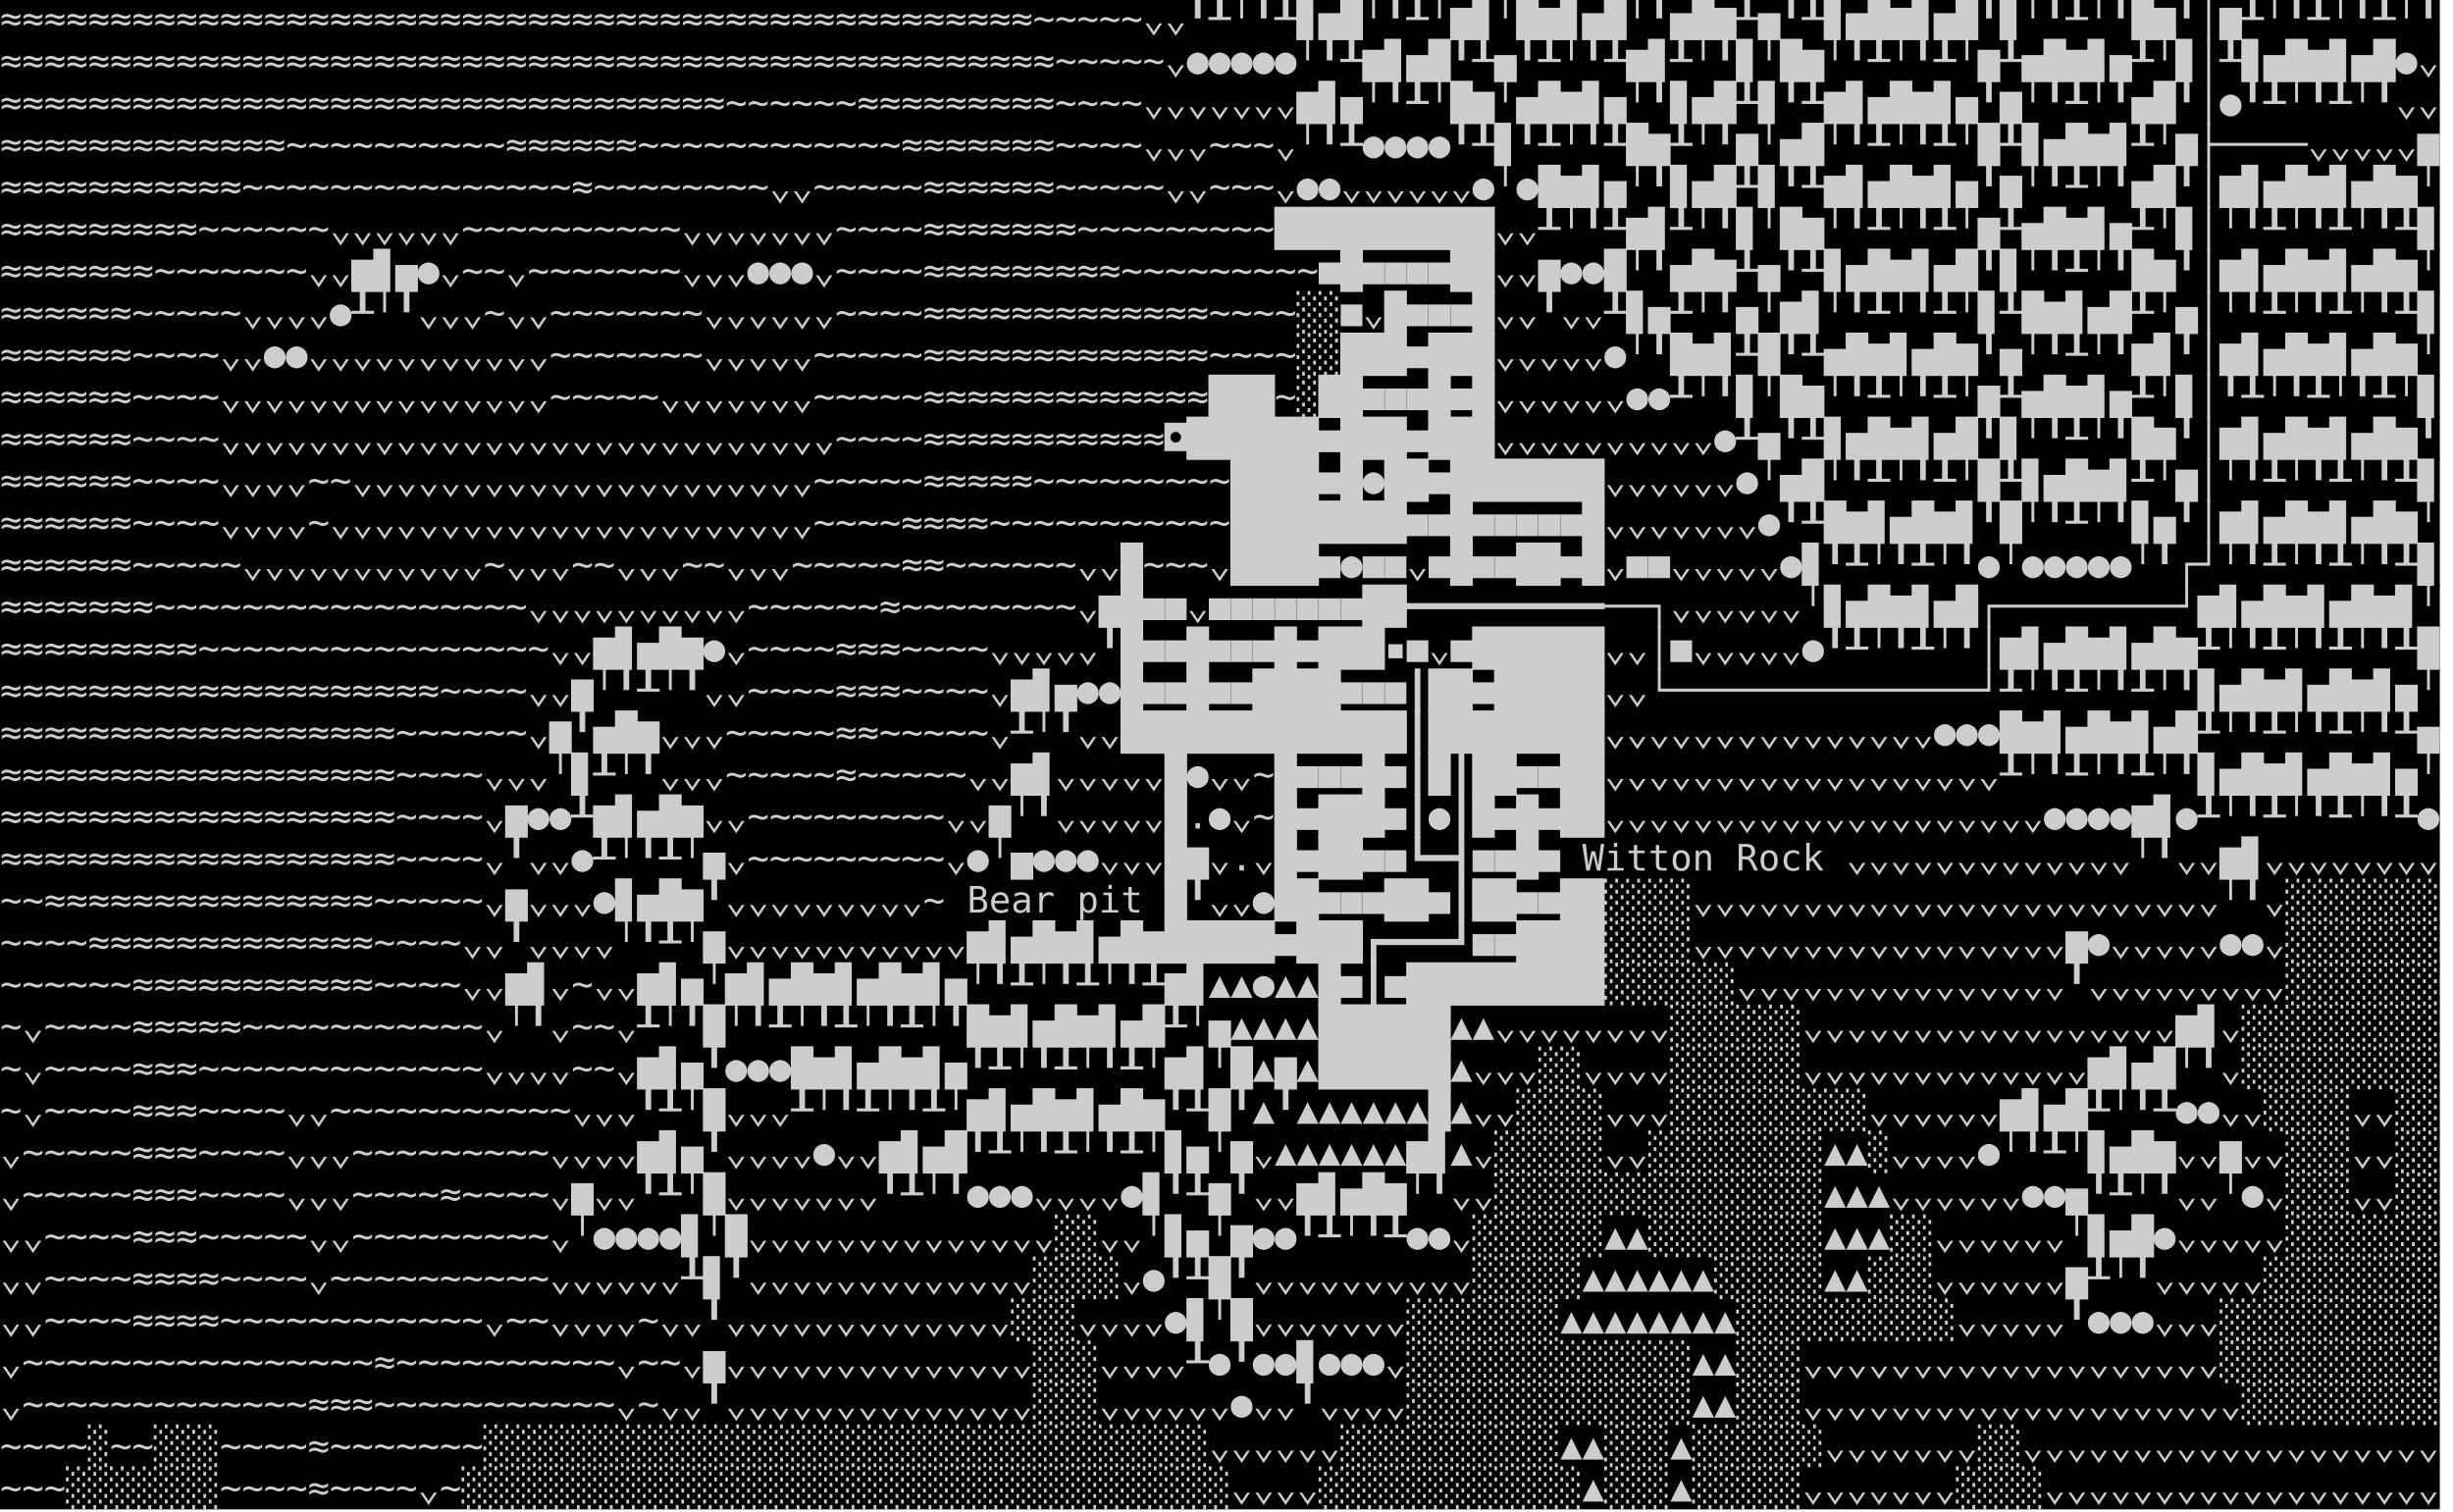
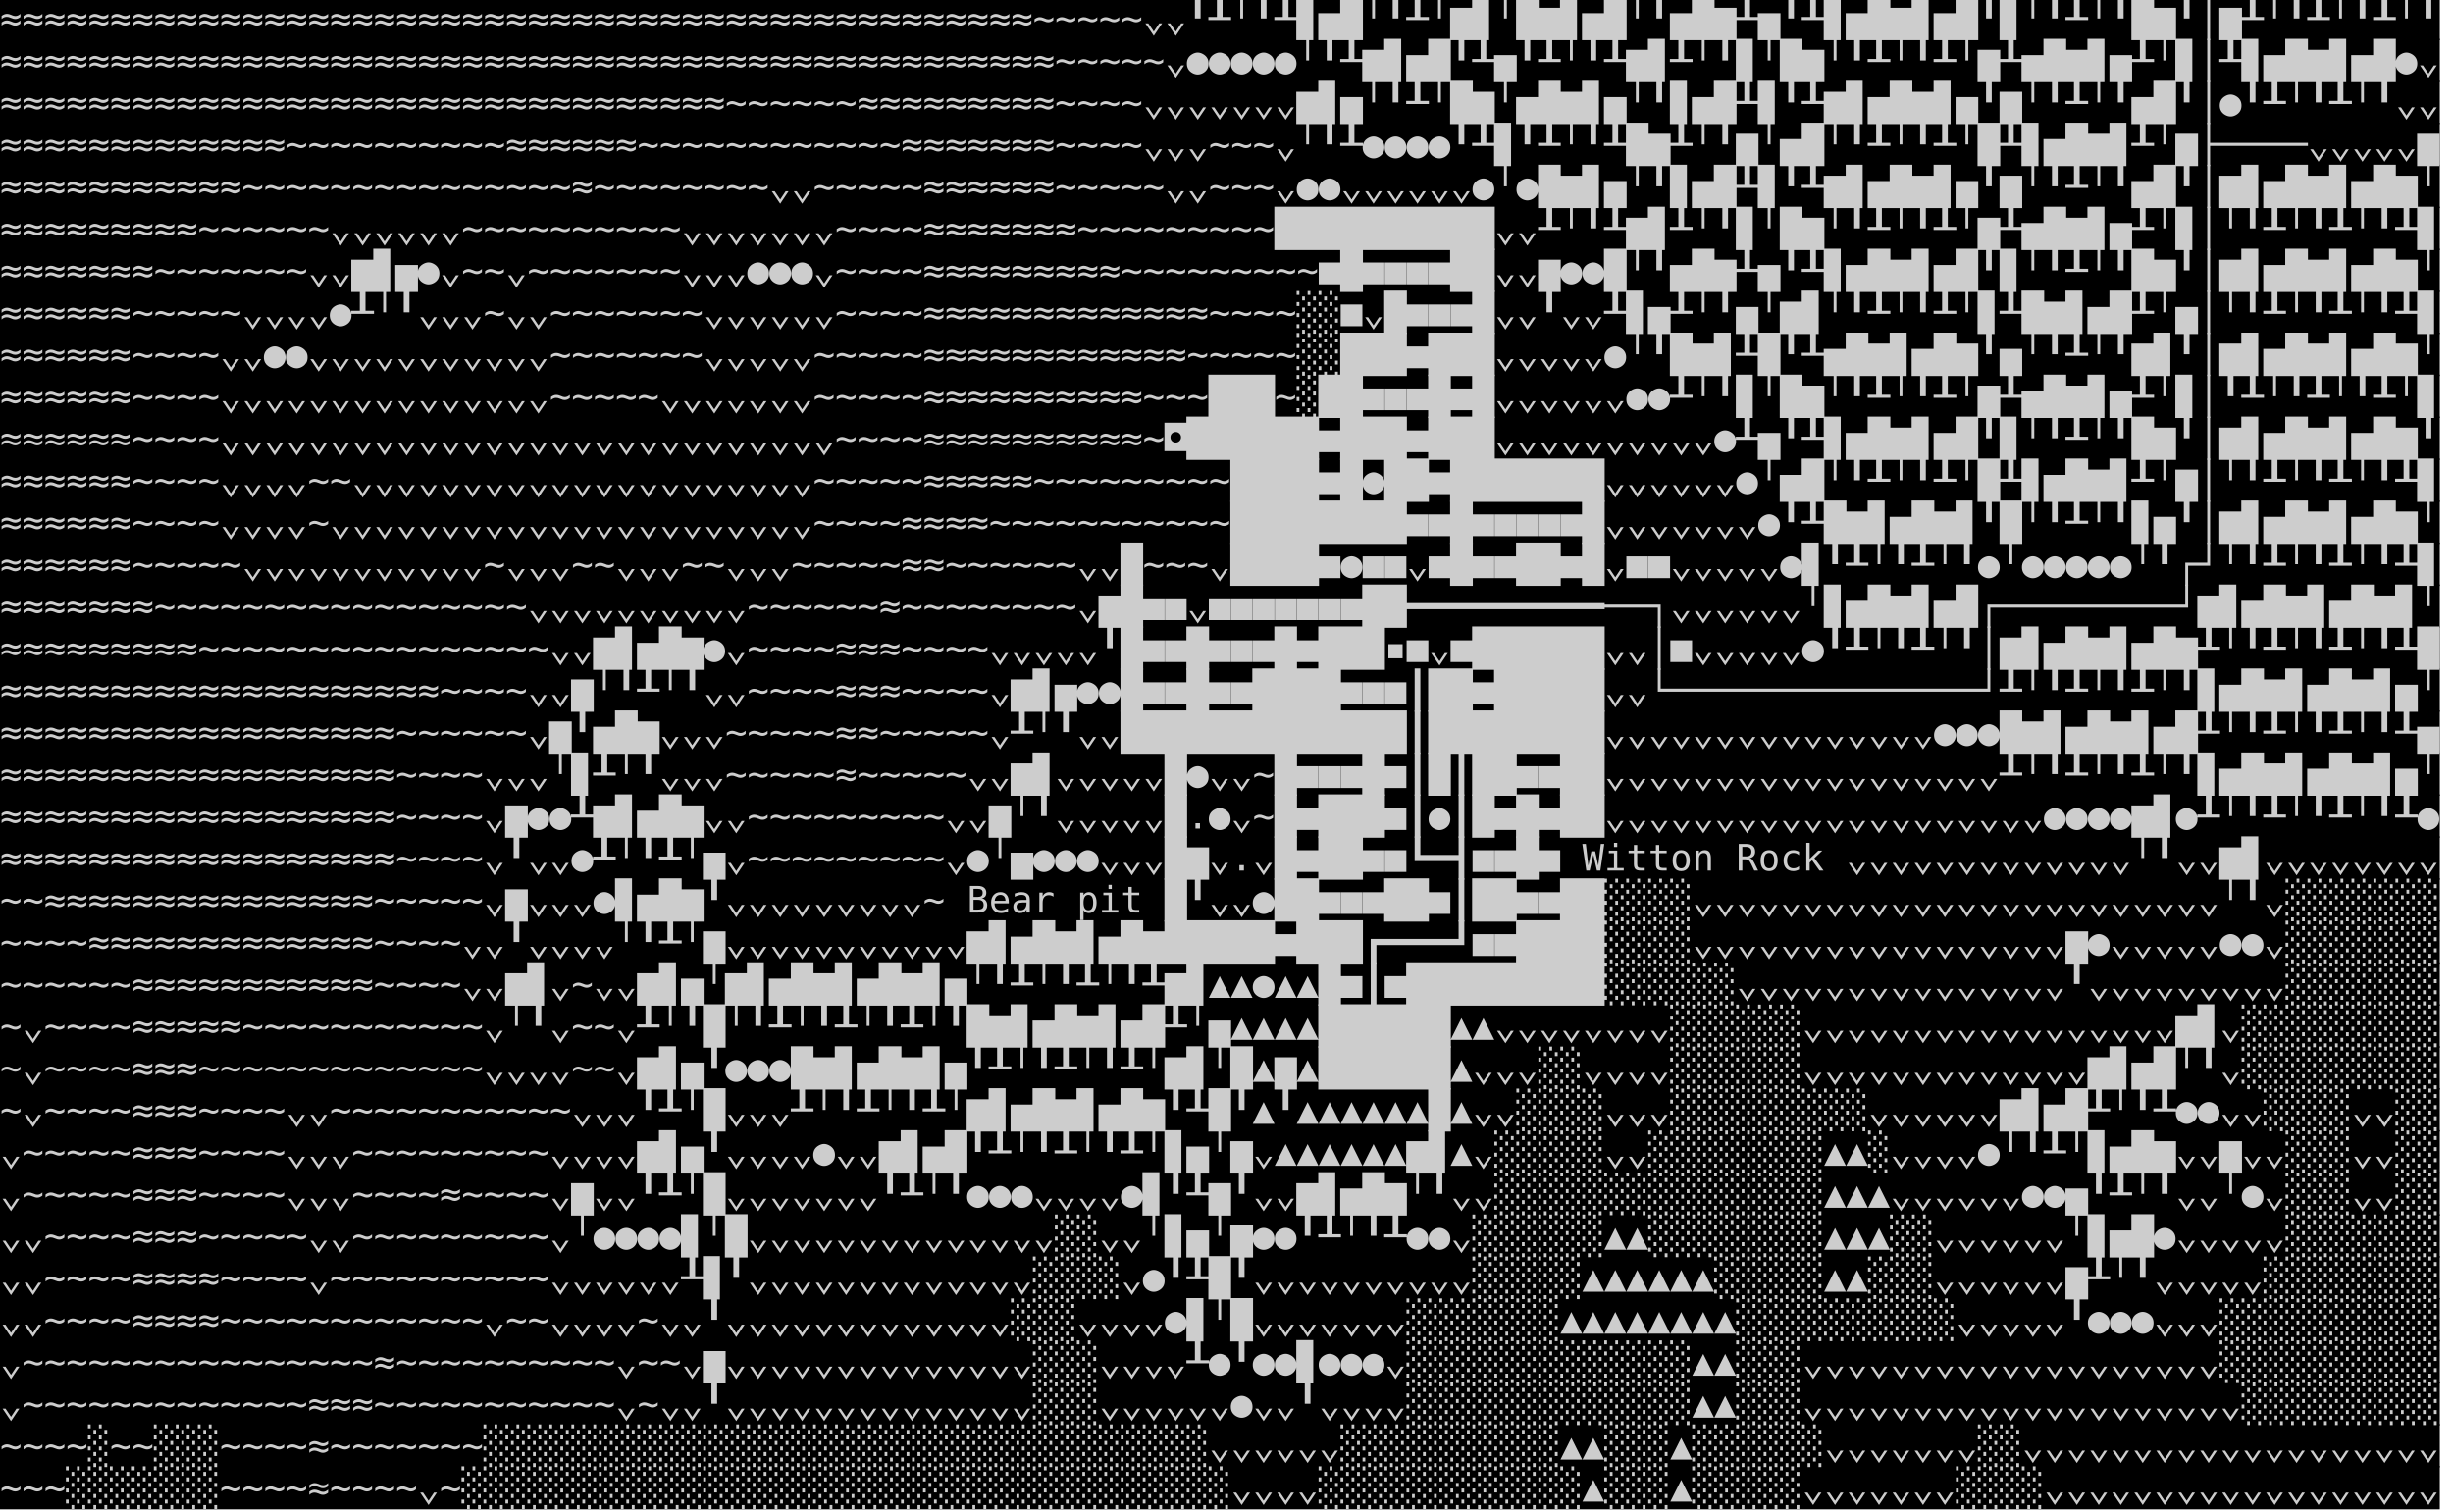
<svg xmlns="http://www.w3.org/2000/svg" version="1.1" width="672.0px" height="414.0px" viewBox="0 0 672.0 414.0" style="letter-spacing:0em;font-size:10px;font-family:'DejaVu Sans Mono';stroke:none">
  <text y="8.5" x="0.0" style="fill:#000000">███████████████████████████████████████████████████████████████████████████████████████████████████████████████</text>
█<text y="20.0" x="0.0" style="fill:#000000">███████████████████████████████████████████████████████████████████████████████████████████████████████████████</text>
█<text y="31.5" x="0.0" style="fill:#000000">███████████████████████████████████████████████████████████████████████████████████████████████████████████████</text>
█<text y="43.0" x="0.0" style="fill:#000000">███████████████████████████████████████████████████████████████████████████████████████████████████████████████</text>
█<text y="54.5" x="0.0" style="fill:#000000">███████████████████████████████████████████████████████████████████████████████████████████████████████████████</text>
█<text y="66.0" x="0.0" style="fill:#000000">███████████████████████████████████████████████████████████████████████████████████████████████████████████████</text>
█<text y="77.5" x="0.0" style="fill:#000000">███████████████████████████████████████████████████████████████████████████████████████████████████████████████</text>
█<text y="89.0" x="0.0" style="fill:#000000">███████████████████████████████████████████████████████████████████████████████████████████████████████████████</text>
█<text y="100.5" x="0.0" style="fill:#000000">███████████████████████████████████████████████████████████████████████████████████████████████████████████████</text>
█<text y="112.0" x="0.0" style="fill:#000000">███████████████████████████████████████████████████████████████████████████████████████████████████████████████</text>
█<text y="123.5" x="0.0" style="fill:#000000">███████████████████████████████████████████████████████████████████████████████████████████████████████████████</text>
█<text y="135.0" x="0.0" style="fill:#000000">███████████████████████████████████████████████████████████████████████████████████████████████████████████████</text>
█<text y="146.5" x="0.0" style="fill:#000000">███████████████████████████████████████████████████████████████████████████████████████████████████████████████</text>
█<text y="158.0" x="0.0" style="fill:#000000">███████████████████████████████████████████████████████████████████████████████████████████████████████████████</text>
█<text y="169.5" x="0.0" style="fill:#000000">███████████████████████████████████████████████████████████████████████████████████████████████████████████████</text>
█<text y="181.0" x="0.0" style="fill:#000000">███████████████████████████████████████████████████████████████████████████████████████████████████████████████</text>
█<text y="192.5" x="0.0" style="fill:#000000">███████████████████████████████████████████████████████████████████████████████████████████████████████████████</text>
█<text y="204.0" x="0.0" style="fill:#000000">███████████████████████████████████████████████████████████████████████████████████████████████████████████████</text>
█<text y="215.5" x="0.0" style="fill:#000000">███████████████████████████████████████████████████████████████████████████████████████████████████████████████</text>
█<text y="227.0" x="0.0" style="fill:#000000">███████████████████████████████████████████████████████████████████████████████████████████████████████████████</text>
█<text y="238.5" x="0.0" style="fill:#000000">███████████████████████████████████████████████████████████████████████████████████████████████████████████████</text>
█<text y="250.0" x="0.0" style="fill:#000000">███████████████████████████████████████████████████████████████████████████████████████████████████████████████</text>
█<text y="261.5" x="0.0" style="fill:#000000">███████████████████████████████████████████████████████████████████████████████████████████████████████████████</text>
█<text y="273.0" x="0.0" style="fill:#000000">███████████████████████████████████████████████████████████████████████████████████████████████████████████████</text>
█<text y="284.5" x="0.0" style="fill:#000000">███████████████████████████████████████████████████████████████████████████████████████████████████████████████</text>
█<text y="296.0" x="0.0" style="fill:#000000">███████████████████████████████████████████████████████████████████████████████████████████████████████████████</text>
█<text y="307.5" x="0.0" style="fill:#000000">███████████████████████████████████████████████████████████████████████████████████████████████████████████████</text>
█<text y="319.0" x="0.0" style="fill:#000000">███████████████████████████████████████████████████████████████████████████████████████████████████████████████</text>
█<text y="330.5" x="0.0" style="fill:#000000">███████████████████████████████████████████████████████████████████████████████████████████████████████████████</text>
█<text y="342.0" x="0.0" style="fill:#000000">███████████████████████████████████████████████████████████████████████████████████████████████████████████████</text>
█<text y="353.5" x="0.0" style="fill:#000000">███████████████████████████████████████████████████████████████████████████████████████████████████████████████</text>
█<text y="365.0" x="0.0" style="fill:#000000">███████████████████████████████████████████████████████████████████████████████████████████████████████████████</text>
█<text y="376.5" x="0.0" style="fill:#000000">███████████████████████████████████████████████████████████████████████████████████████████████████████████████</text>
█<text y="388.0" x="0.0" style="fill:#000000">███████████████████████████████████████████████████████████████████████████████████████████████████████████████</text>
█<text y="399.5" x="0.0" style="fill:#000000">███████████████████████████████████████████████████████████████████████████████████████████████████████████████</text>
█<text y="411.0" x="0.0" style="fill:#000000">███████████████████████████████████████████████████████████████████████████████████████████████████████████████</text>
█<text y="8.5" x="0.0" style="fill:#cdcdcd">≈≈≈≈≈≈≈≈≈≈≈≈≈≈≈≈≈≈≈≈≈≈≈≈≈≈≈≈≈≈≈≈≈≈≈≈≈≈≈≈≈≈≈≈≈≈≈~~~~~⌄⌄╹┸╵╹┸▊▅█╵╹┸╵▆▊╵█▆▊▅█╵╹▅█▆┸▅╹┸▊▅█▆▊▅█╹▊╵╹┸╵╹█▆╹│▆┸╵╹┸╵╹┸╵╹</text>
⌄<text y="20.0" x="0.0" style="fill:#cdcdcd">≈≈≈≈≈≈≈≈≈≈≈≈≈≈≈≈≈≈≈≈≈≈≈≈≈≈≈≈≈≈≈≈≈≈≈≈≈≈≈≈≈≈≈≈≈≈≈≈~~~~~⌄●●●●●╵╹┸▆▊▅█╹┸▅╹┸╵╹┸▆▊┸╵╹▊╵█▆╵╹┸╵╹┸╵▆┸▅█▆▊▅┸╵▊│┸▊▅█▆▊▅█●⌄</text>
▆<text y="31.5" x="0.0" style="fill:#cdcdcd">≈≈≈≈≈≈≈≈≈≈≈≈≈≈≈≈≈≈≈≈≈≈≈≈≈≈≈≈≈≈≈≈≈~~~~~~≈≈≈≈≈≈≈≈≈~~~~⌄⌄⌄⌄⌄⌄⌄▆▊▅╵╹┸╵█▆╵▅█▆▊▅╵╹▊▅█┸▊╹┸▆▊▅█▆▊▅╹▆╵╹┸╵╹▅█╹│●╹┸╵╹┸╵╹⌄⌄</text>
╹<text y="43.0" x="0.0" style="fill:#cdcdcd">≈≈≈≈≈≈≈≈≈≈≈≈≈~~~~~~~~~~≈≈≈≈≈≈~~~~~~~~~~~~≈≈≈≈≈≈≈~~~~⌄⌄⌄~~~⌄╵╹┸●●●●╹┸▊╹┸╵╹┸█▆┸╵╹▆╵▅█╵╹┸╵╹┸╵█┸▊▅█▆▊┸╵▆├────⌄⌄⌄⌄⌄▆</text>
▊<text y="54.5" x="0.0" style="fill:#cdcdcd">≈≈≈≈≈≈≈≈≈≈≈~~~~~~~~~~~~~~~≈~~~~~~~~⌄⌄~~~~~≈≈≈≈≈≈~~~~~⌄⌄~~~⌄●●⌄⌄⌄⌄⌄⌄●╵●█▆▊▅╵╹▊▅█┸▊╹┸▆▊▅█▆▊▅╹▆╵╹┸╵╹▅█╹│▆▊▅█▆▊▅█▆╵</text>
╹<text y="66.0" x="0.0" style="fill:#cdcdcd">≈≈≈≈≈≈≈≈≈~~~~~~⌄⌄⌄⌄⌄⌄~~~~~~~~~~⌄⌄⌄⌄⌄⌄⌄~~~~≈≈≈≈≈≈≈~~~~~~~~~██████████⌄⌄┸╵╹┸▆▊┸╵╹▊╵█▆╵╹┸╵╹┸╵▆┸▅█▆▊▅┸╵▊│╵╹┸╵╹┸╵╹┸▊</text>
▅<text y="77.5" x="0.0" style="fill:#cdcdcd">≈≈≈≈≈≈≈~~~~~~~⌄⌄▆▊▅●⌄~~⌄~~~~~~~⌄⌄⌄●●●⌄~~~~≈≈≈≈≈≈≈≈≈~~~~~~~~~■█■■■■██⌄⌄▆●●█╵╹▅█▆┸▅╹┸▊▅█▆▊▅█╹▊╵╹┸╵╹█▆╹│▆▊▅█▆▊▅█▆╵</text>
╹<text y="89.0" x="0.0" style="fill:#cdcdcd">≈≈≈≈≈≈~~~~~⌄⌄⌄⌄●┸╵╹⌄⌄⌄~⌄⌄~~~~~~~⌄⌄⌄⌄⌄⌄~~~~≈≈≈≈≈≈≈≈≈≈≈≈≈~~~~░░■⌄█■■■█⌄⌄╹⌄⌄┸▊▅┸╵╹▅╵▆▊╵╹┸╵╹┸╵▊┸█▆▊▅█┸╵▅│╵╹┸╵╹┸╵╹┸▊</text>
- ▅<text y="100.5" x="0.0" style="fill:#cdcdcd">≈≈≈≈≈≈~~~~⌄⌄●●⌄⌄⌄⌄⌄⌄⌄⌄⌄⌄⌄~~~~~~~⌄⌄⌄⌄⌄~~~~~≈≈≈≈≈≈≈≈≈≈≈≈≈~~~~░░███■███⌄⌄⌄⌄⌄●╵╹█▆▊┸█╹┸▅█▆▊▅█▆╹▅╵╹┸╵╹▆▊╹│▆▊▅█▆▊▅█▆╵</text>
- ╹<text y="112.0" x="0.0" style="fill:#cdcdcd">≈≈≈≈≈≈~~~~⌄⌄⌄⌄⌄⌄⌄⌄⌄⌄⌄⌄⌄⌄⌄~~~~~⌄⌄⌄⌄⌄⌄⌄~~~~~≈≈≈≈≈≈≈≈≈≈≈≈≈███~░██■■■█■█⌄⌄⌄⌄⌄⌄●●┸╵╹▊╵█▆╵╹┸╵╹┸╵▆┸▅█▆▊▅┸╵▊│╹┸╵╹┸╵╹┸╵▊</text>
- ⌄<text y="123.5" x="0.0" style="fill:#cdcdcd">≈≈≈≈≈≈~~~~⌄⌄⌄⌄⌄⌄⌄⌄⌄⌄⌄⌄⌄⌄⌄⌄⌄⌄⌄⌄⌄⌄⌄⌄⌄⌄⌄⌄~~~~≈≈≈≈≈≈≈≈≈≈≈◘██████■███■███⌄⌄⌄⌄⌄⌄⌄⌄⌄⌄●┸▅╹┸▊▅█▆▊▅█╹▊╵╹┸╵╹█▆╹│▆▊▅█▆▊▅█▆╹</text>
+ ▅<text y="100.5" x="0.0" style="fill:#cdcdcd">≈≈≈≈≈≈~~~~⌄⌄●●⌄⌄⌄⌄⌄⌄⌄⌄⌄⌄⌄~~~~~~~⌄⌄⌄⌄⌄~~~~~≈≈≈≈≈≈≈≈≈≈≈≈~~~~~░░███■███⌄⌄⌄⌄⌄●╵╹█▆▊┸█╹┸▅█▆▊▅█▆╹▅╵╹┸╵╹▆▊╹│▆▊▅█▆▊▅█▆╵</text>
+ ╹<text y="112.0" x="0.0" style="fill:#cdcdcd">≈≈≈≈≈≈~~~~⌄⌄⌄⌄⌄⌄⌄⌄⌄⌄⌄⌄⌄⌄⌄~~~~~⌄⌄⌄⌄⌄⌄⌄~~~~~≈≈≈≈≈≈≈≈≈≈~~~███~░██■■■█■█⌄⌄⌄⌄⌄⌄●●┸╵╹▊╵█▆╵╹┸╵╹┸╵▆┸▅█▆▊▅┸╵▊│╹┸╵╹┸╵╹┸╵▊</text>
+ ⌄<text y="123.5" x="0.0" style="fill:#cdcdcd">≈≈≈≈≈≈~~~~⌄⌄⌄⌄⌄⌄⌄⌄⌄⌄⌄⌄⌄⌄⌄⌄⌄⌄⌄⌄⌄⌄⌄⌄⌄⌄⌄⌄~~~~≈≈≈≈≈≈≈≈≈≈~◘██████■███■███⌄⌄⌄⌄⌄⌄⌄⌄⌄⌄●┸▅╹┸▊▅█▆▊▅█╹▊╵╹┸╵╹█▆╹│▆▊▅█▆▊▅█▆╹</text>
⌄<text y="135.0" x="0.0" style="fill:#cdcdcd">≈≈≈≈≈≈~~~~⌄⌄⌄⌄~~⌄⌄⌄⌄⌄⌄⌄⌄⌄⌄⌄⌄⌄⌄⌄⌄⌄⌄⌄⌄⌄~~~~~≈≈≈≈≈~~~~~~~~~████■█●██■███████⌄⌄⌄⌄⌄⌄●╵▅█╵╹┸╵╹┸╵█┸▊▅█▆▊┸╵▆│╵╹┸╵╹┸╵╹┸▊</text>
▅<text y="146.5" x="0.0" style="fill:#cdcdcd">≈≈≈≈≈≈~~~~⌄⌄⌄⌄~⌄⌄⌄⌄⌄⌄⌄⌄⌄⌄⌄⌄⌄⌄⌄⌄⌄⌄⌄⌄⌄⌄~~~~≈≈≈≈~~~~~~~~~~~████████■■█■■■■■█⌄⌄⌄⌄⌄⌄⌄●╹┸█▆▊▅█▆▊╹█╵╹┸╵╹▊▅╹│▆▊▅█▆▊▅█▆╵</text>
╹<text y="158.0" x="0.0" style="fill:#cdcdcd">≈≈≈≈≈≈~~~~~⌄⌄⌄⌄⌄⌄⌄⌄⌄⌄⌄~⌄⌄⌄~~⌄⌄⌄~~⌄⌄⌄~~~~~≈≈~~~~~~⌄⌄█~~~⌄████■●■■⌄■█■■██■█⌄■■⌄⌄⌄⌄⌄●▊╹┸╵╹┸╵╹●╵●●●●●╵╹┌┘╵╹┸╵╹┸╵╹┸▊</text>
▅<text y="169.5" x="0.0" style="fill:#cdcdcd">≈≈≈≈≈≈≈~~~~~~~~~~~~~~~~~⌄⌄⌄⌄⌄⌄⌄⌄⌄⌄~~~~~~≈~~~~~~~~⌄▆█■■⌄■■■■■■■██━━━━━━━━━──┐⌄⌄⌄⌄⌄⌄╵▊▅█▆▊▅█┌────────┘▆▊▅█▆▊▅█▆▊╵</text>
╹<text y="181.0" x="0.0" style="fill:#cdcdcd">≈≈≈≈≈≈≈≈≈~~~~~~~~~~~~~~~~⌄⌄▆▊▅█▆●⌄~~~~≈≈≈~~~~⌄⌄⌄⌄⌄╹█■■█■■■█■███▪■⌄■██████⌄⌄│■⌄⌄⌄⌄⌄●╹┸╵╹┸╵╹│▆▊▅█▆▊▅█▆┸╵╹┸╵╹┸╵╹┸█</text>
▆<text y="192.5" x="0.0" style="fill:#cdcdcd">≈≈≈≈≈≈≈≈≈≈≈≈≈≈≈≈≈≈≈≈~~~~⌄⌄▆╵╹┸╵╹⌄⌄~~~~≈≈≈~~~~⌄▆▊▅●●█■■█■■████■■■┃██■█████⌄⌄└──────────────┘┸╵╹┸╵╹┸╵╹▊▅█▆▊▅█▆▊▅╵</text>
╹<text y="204.0" x="0.0" style="fill:#cdcdcd">≈≈≈≈≈≈≈≈≈≈≈≈≈≈≈≈≈≈~~~~~~⌄▆╹▅█▆⌄⌄⌄~~~~~≈≈~~~~~⌄┸╵╹⌄⌄█████████████┃████████⌄⌄⌄⌄⌄⌄⌄⌄⌄⌄⌄⌄⌄⌄⌄●●●█▆▊▅█▆▊▅█┸╵╹┸╵╹┸╵╹┸▅</text>
█<text y="215.5" x="0.0" style="fill:#cdcdcd">≈≈≈≈≈≈≈≈≈≈≈≈≈≈≈≈≈≈~~~~⌄⌄⌄╵▊┸╵╹⌄⌄⌄~~~~~≈~~~~~⌄⌄▆▊⌄⌄⌄⌄⌄█●⌄⌄~█■■■█■┃█┃██■■██⌄⌄⌄⌄⌄⌄⌄⌄⌄⌄⌄⌄⌄⌄⌄⌄⌄⌄┸╵╹┸╵╹┸╵╹▊▅█▆▊▅█▆▊▅╵</text>
╹<text y="227.0" x="0.0" style="fill:#cdcdcd">≈≈≈≈≈≈≈≈≈≈≈≈≈≈≈≈≈≈~~~~⌄▆●●┸▆▊▅█▆⌄⌄~~~~~~~~~⌄⌄▆╵╹⌄⌄⌄⌄⌄█.●⌄~█■███■┃●┃█■█■██⌄⌄⌄⌄⌄⌄⌄⌄⌄⌄⌄⌄⌄⌄⌄⌄⌄⌄⌄⌄●●●●▆▊●┸╵╹┸╵╹┸╵╹┸●</text>
●<text y="238.5" x="0.0" style="fill:#cdcdcd">≈≈≈≈≈≈≈≈≈≈≈≈≈≈≈≈≈≈~~~~⌄╹⌄⌄●┸╵╹┸╵▅⌄~~~~~~~~~⌄●╵▅●●●⌄⌄⌄█▆⌄.⌄█■██■■┗━┫■■█■ Witton Rock ⌄⌄⌄⌄⌄⌄⌄⌄⌄⌄⌄⌄⌄╵╹⌄⌄▆▊⌄⌄⌄⌄⌄⌄⌄⌄</text>
⌄<text y="250.0" x="0.0" style="fill:#cdcdcd">~~≈≈≈≈≈≈≈≈≈≈≈≈≈≈≈~~~~~⌄▆⌄⌄⌄●▊▅█▆╹⌄⌄⌄⌄⌄⌄⌄⌄⌄~ Bear pit █╹⌄⌄●██■■■██■┃██■■██░░░░⌄⌄⌄⌄⌄⌄⌄⌄⌄⌄⌄⌄⌄⌄⌄⌄⌄⌄⌄⌄⌄⌄⌄⌄╵╹⌄░░░░░░░</text>
░<text y="261.5" x="0.0" style="fill:#cdcdcd">~~~~≈≈≈≈≈≈≈≈≈≈≈≈≈~~~~⌄⌄╹⌄⌄⌄⌄╵╹┸╵▆⌄⌄⌄⌄⌄⌄⌄⌄⌄⌄⌄▆▊▅█▆▊▅█▆█████■███┏━━━┛■■████░░░░⌄⌄⌄⌄⌄⌄⌄⌄⌄⌄⌄⌄⌄⌄⌄⌄⌄▆●⌄⌄⌄⌄⌄●●⌄░░░░░░░</text>
⌄<text y="273.0" x="0.0" style="fill:#cdcdcd">~~~~~~≈≈≈≈≈≈≈≈≈≈≈~~~~⌄⌄▆▊⌄~⌄⌄▆▊▅╵▆▊▅█▆▊▅█▆▊▅╵╹┸╵╹┸╵╹┸▆▊▲▲●▲▲█■┃■█████████░░░░░░⌄⌄⌄⌄⌄⌄⌄⌄⌄⌄⌄⌄⌄⌄⌄╹⌄⌄⌄⌄⌄⌄⌄⌄⌄░░░░░░░</text>
⌄<text y="284.5" x="0.0" style="fill:#cdcdcd">~⌄~~~~≈≈≈≈≈~~~~~~~~~~~⌄╵╹⌄~~⌄┸╵╹█╵╹┸╵╹┸╵╹┸╵╹█▆▊▅█▆▊▅█┸╵▅▲▲▲▲██████▲▲⌄⌄⌄⌄⌄⌄⌄⌄░░░░░░⌄⌄⌄⌄⌄⌄⌄⌄⌄⌄⌄⌄⌄⌄⌄⌄⌄▆▊⌄░░░░░░░░░</text>
⌄<text y="296.0" x="0.0" style="fill:#cdcdcd">~⌄~~~~≈≈≈~~~~~~~~~~~~~⌄⌄⌄⌄~~⌄▆▊▅╹●●●█▆▊▅█▆▊▅╹┸╵╹┸╵╹┸╵▆▊╵█▲▆▲██████▲⌄⌄⌄░░⌄⌄⌄⌄░░░░░░⌄⌄⌄⌄⌄⌄⌄⌄⌄⌄⌄⌄⌄▆▊▅█╵╹⌄░░░░░░░░░</text>
⌄<text y="307.5" x="0.0" style="fill:#cdcdcd">~⌄~~~~≈≈≈~~~~⌄⌄~~~~~~~~~~~⌄⌄⌄╹┸╵█⌄⌄⌄┸╵╹┸╵╹┸╵▆▊▅█▆▊▅█▆╹┸█╹▲╹▲▲▲▲▲▲█▲⌄⌄░░░░⌄⌄⌄░░░░░░░░░⌄⌄⌄⌄⌄⌄▆▊▅█┸╵╹┸●●⌄⌄░░░░⌄⌄░░</text>
░<text y="319.0" x="0.0" style="fill:#cdcdcd">⌄~~~~~≈≈≈~~~~⌄⌄⌄~~~~~~~~~⌄⌄⌄⌄▆▊▅╹⌄⌄⌄⌄●⌄⌄▆▊▅█╹┸╵╹┸╵╹┸╵▊▅╵▆⌄▲▲▲▲▲▲▆▊▲⌄░░░░░⌄⌄░░░░░░░░▲▲░⌄⌄⌄⌄●╵╹┸╵▊▅█▆⌄⌄▆⌄⌄░░░⌄⌄░░</text>
░<text y="330.5" x="0.0" style="fill:#cdcdcd">⌄~~~~~≈≈≈~~~~⌄⌄⌄~~~~≈~~~~⌄▆⌄⌄╹┸╵█⌄⌄⌄⌄⌄⌄⌄╹┸╵╹●●●⌄⌄⌄⌄●▊╹┸▆╹⌄⌄▆▊▅█▆╵╹⌄⌄░░░░░░░░░░░░░░░▲▲▲⌄⌄⌄⌄⌄⌄●●▅╹┸╵╹⌄⌄╵●⌄░░░⌄⌄░░</text>
░<text y="342.0" x="0.0" style="fill:#cdcdcd">⌄⌄~~~~≈≈≈~~~~~⌄⌄~~~~~~~~~⌄╵●●●●▊╵█⌄⌄⌄⌄⌄⌄⌄⌄⌄⌄⌄⌄⌄⌄░░⌄⌄╵▊▅╵▆●●╹┸╵╹┸●●⌄░░░░░░▲▲░░░░░░░░▲▲▲░░⌄⌄⌄⌄⌄⌄╵▊▅█●⌄⌄⌄⌄⌄░░░░░░░</text>
░<text y="353.5" x="0.0" style="fill:#cdcdcd">⌄⌄~~~~≈≈≈≈~~~~⌄~~~~~~~~~~⌄⌄⌄⌄⌄⌄┸▊╹⌄⌄⌄⌄⌄⌄⌄⌄⌄⌄⌄⌄⌄░░░░⌄●╹┸█╹⌄⌄⌄⌄⌄⌄⌄⌄⌄⌄░░░░░▲▲▲▲▲▲░░░░░▲▲░░░⌄⌄⌄⌄⌄⌄▆┸╵╹⌄⌄⌄⌄⌄░░░░░░░░</text>
░<text y="365.0" x="0.0" style="fill:#cdcdcd">⌄⌄~~~~≈≈≈≈~~~~~~~~~~~~⌄~~⌄⌄⌄⌄~⌄⌄╹⌄⌄⌄⌄⌄⌄⌄⌄⌄⌄⌄⌄⌄░░░⌄⌄⌄⌄●▊╵█⌄⌄⌄⌄⌄⌄⌄░░░░░░░▲▲▲▲▲▲▲▲░░░░░░░░░░⌄⌄⌄⌄⌄╹●●●⌄⌄⌄░░░░░░░░░░</text>
░<text y="376.5" x="0.0" style="fill:#cdcdcd">⌄~~~~~~~~~~~~~~~~≈~~~~~~~~~~⌄~~⌄▆⌄⌄⌄⌄⌄⌄⌄⌄⌄⌄⌄⌄⌄⌄░░░⌄⌄⌄⌄┸●╹●●▊●●●⌄░░░░░░░░░░░░░▲▲░░░⌄⌄⌄⌄⌄⌄⌄⌄⌄⌄⌄⌄⌄⌄⌄⌄⌄⌄⌄░░░░░░░░░░</text>
░<text y="388.0" x="0.0" style="fill:#cdcdcd">⌄~~~~~~~~~~~~~≈≈≈~~~~~~~~~~~⌄~⌄⌄╹⌄⌄⌄⌄⌄⌄⌄⌄⌄⌄⌄⌄⌄⌄░░░⌄⌄⌄⌄⌄⌄●⌄⌄╹⌄⌄⌄⌄░░░░░░░░░░░░░▲▲░░░⌄⌄⌄⌄⌄⌄⌄⌄⌄⌄⌄⌄⌄⌄⌄⌄⌄⌄⌄⌄░░░░░░░░░</text>
░<text y="399.5" x="0.0" style="fill:#cdcdcd">~~~~░~~░░░~~~~≈~~~~~~~░░░░░░░░░░░░░░░░░░░░░░░░░░░░░░░░░⌄⌄⌄⌄⌄⌄░░░░░░░░░░▲▲░░░▲░░░░░░⌄⌄⌄⌄⌄⌄⌄░░⌄⌄⌄⌄⌄⌄⌄⌄⌄⌄⌄⌄⌄⌄⌄⌄⌄⌄⌄</text>
⌄<text y="411.0" x="0.0" style="fill:#cdcdcd">~~~░░░░░░░~~~~≈~~~~⌄~░░░░░░░░░░░░░░░░░░░░░░░░░░░░░░░░░░░⌄⌄⌄⌄░░░░░░░░░░░░▲░░░▲░░░░░⌄⌄⌄⌄⌄⌄⌄░░░░⌄⌄⌄⌄⌄⌄⌄⌄⌄⌄⌄⌄⌄⌄⌄⌄⌄⌄</text>
⌄</svg>
